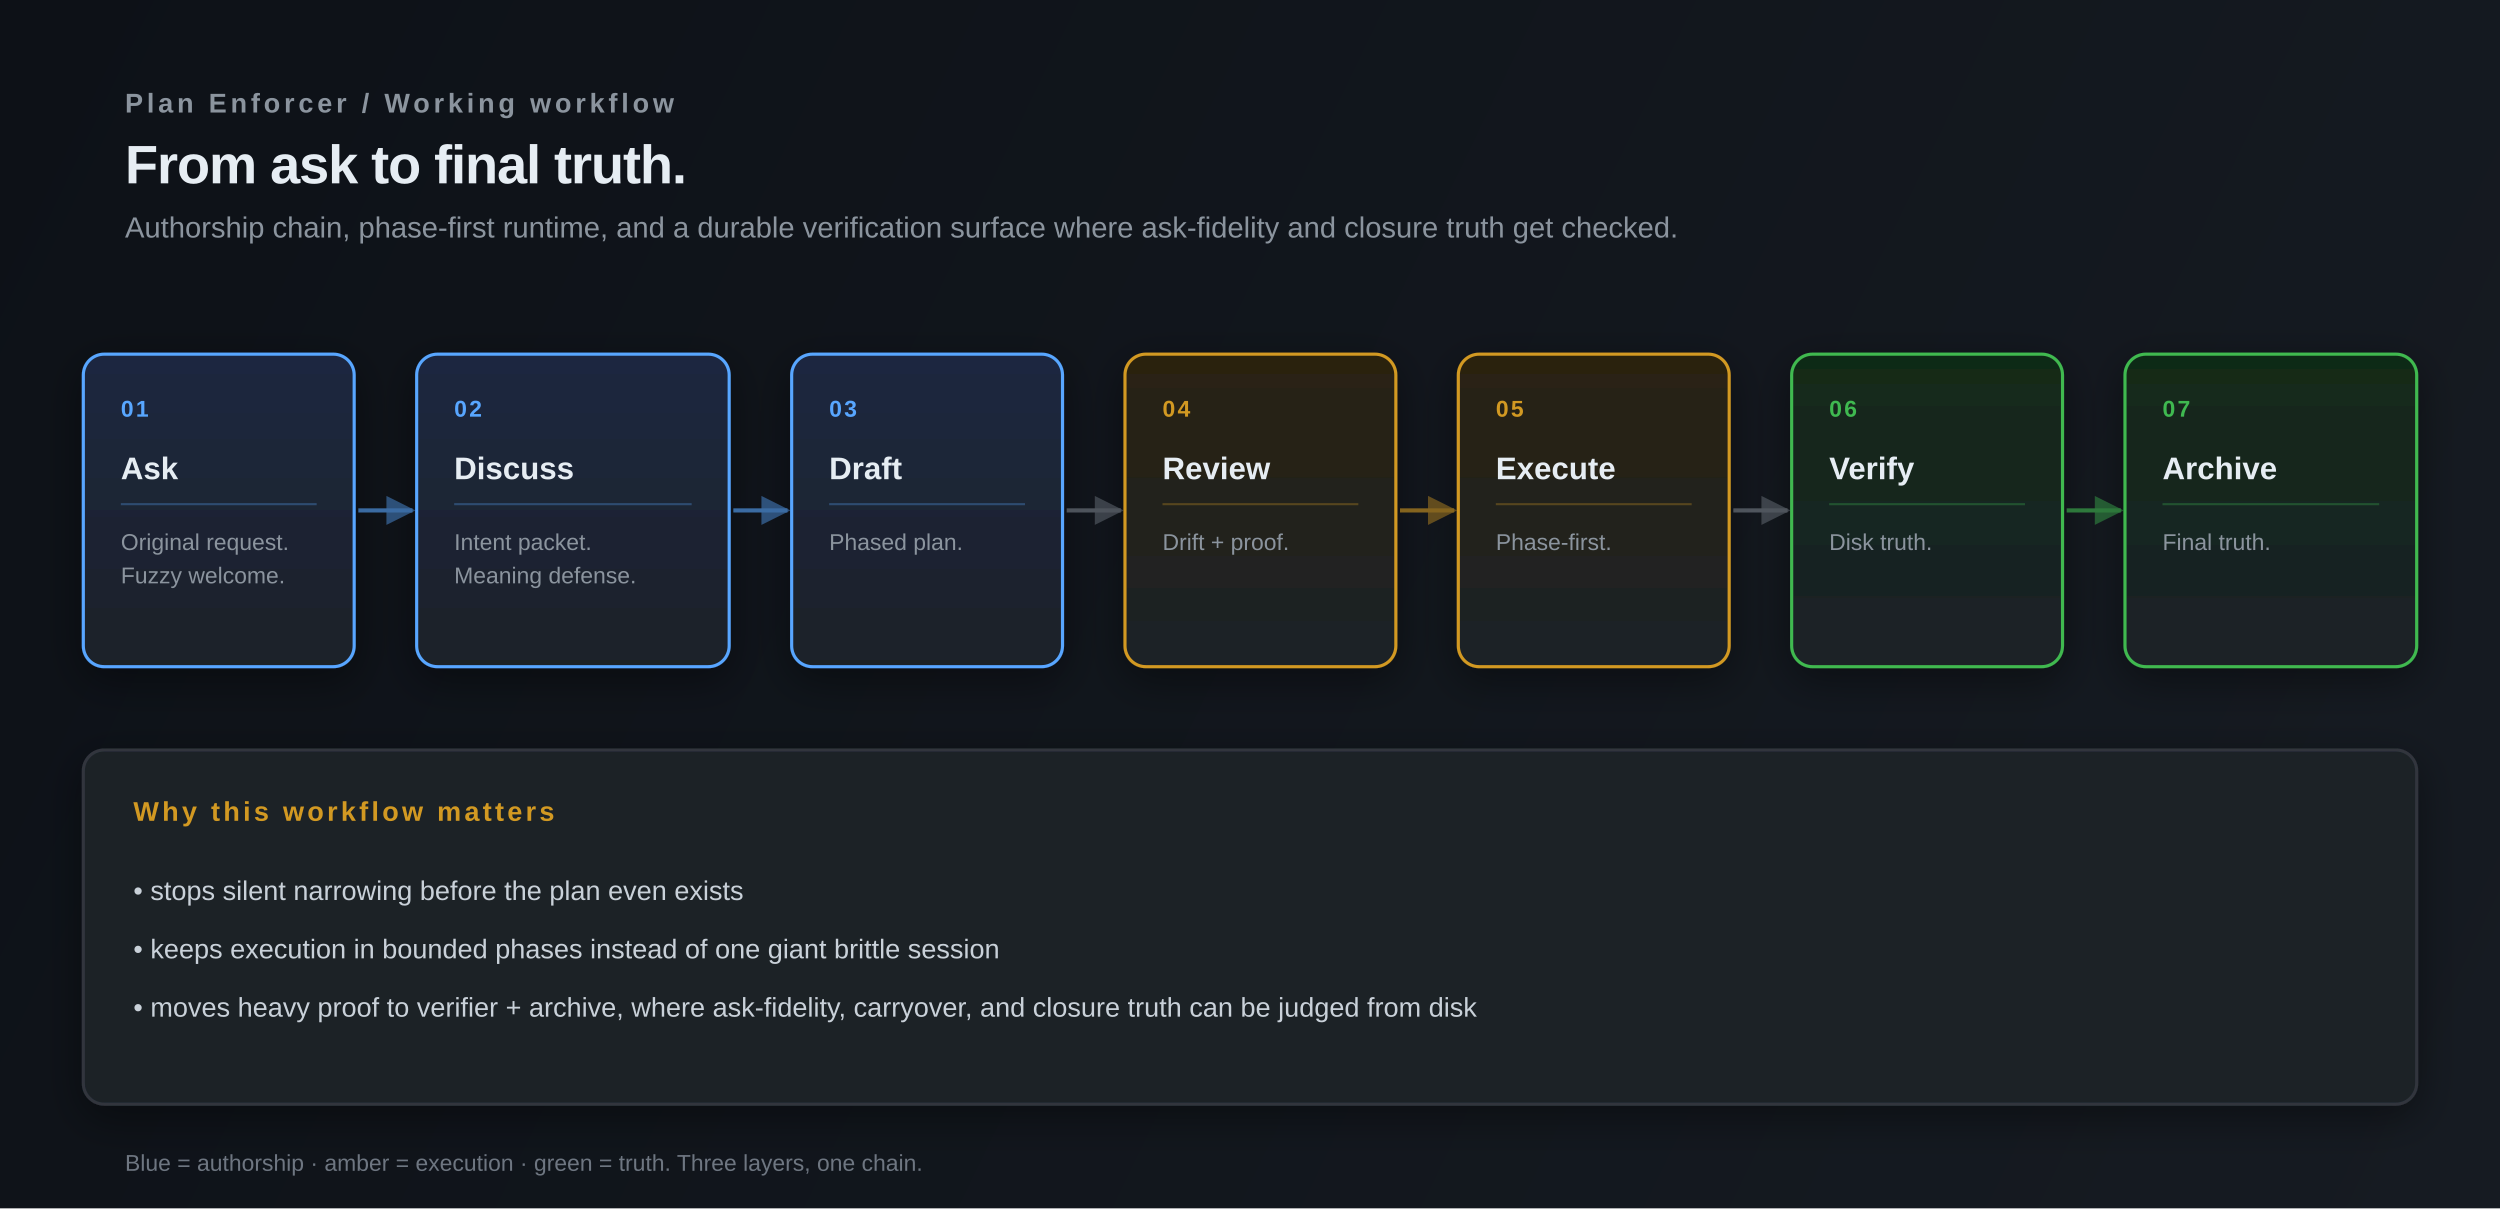
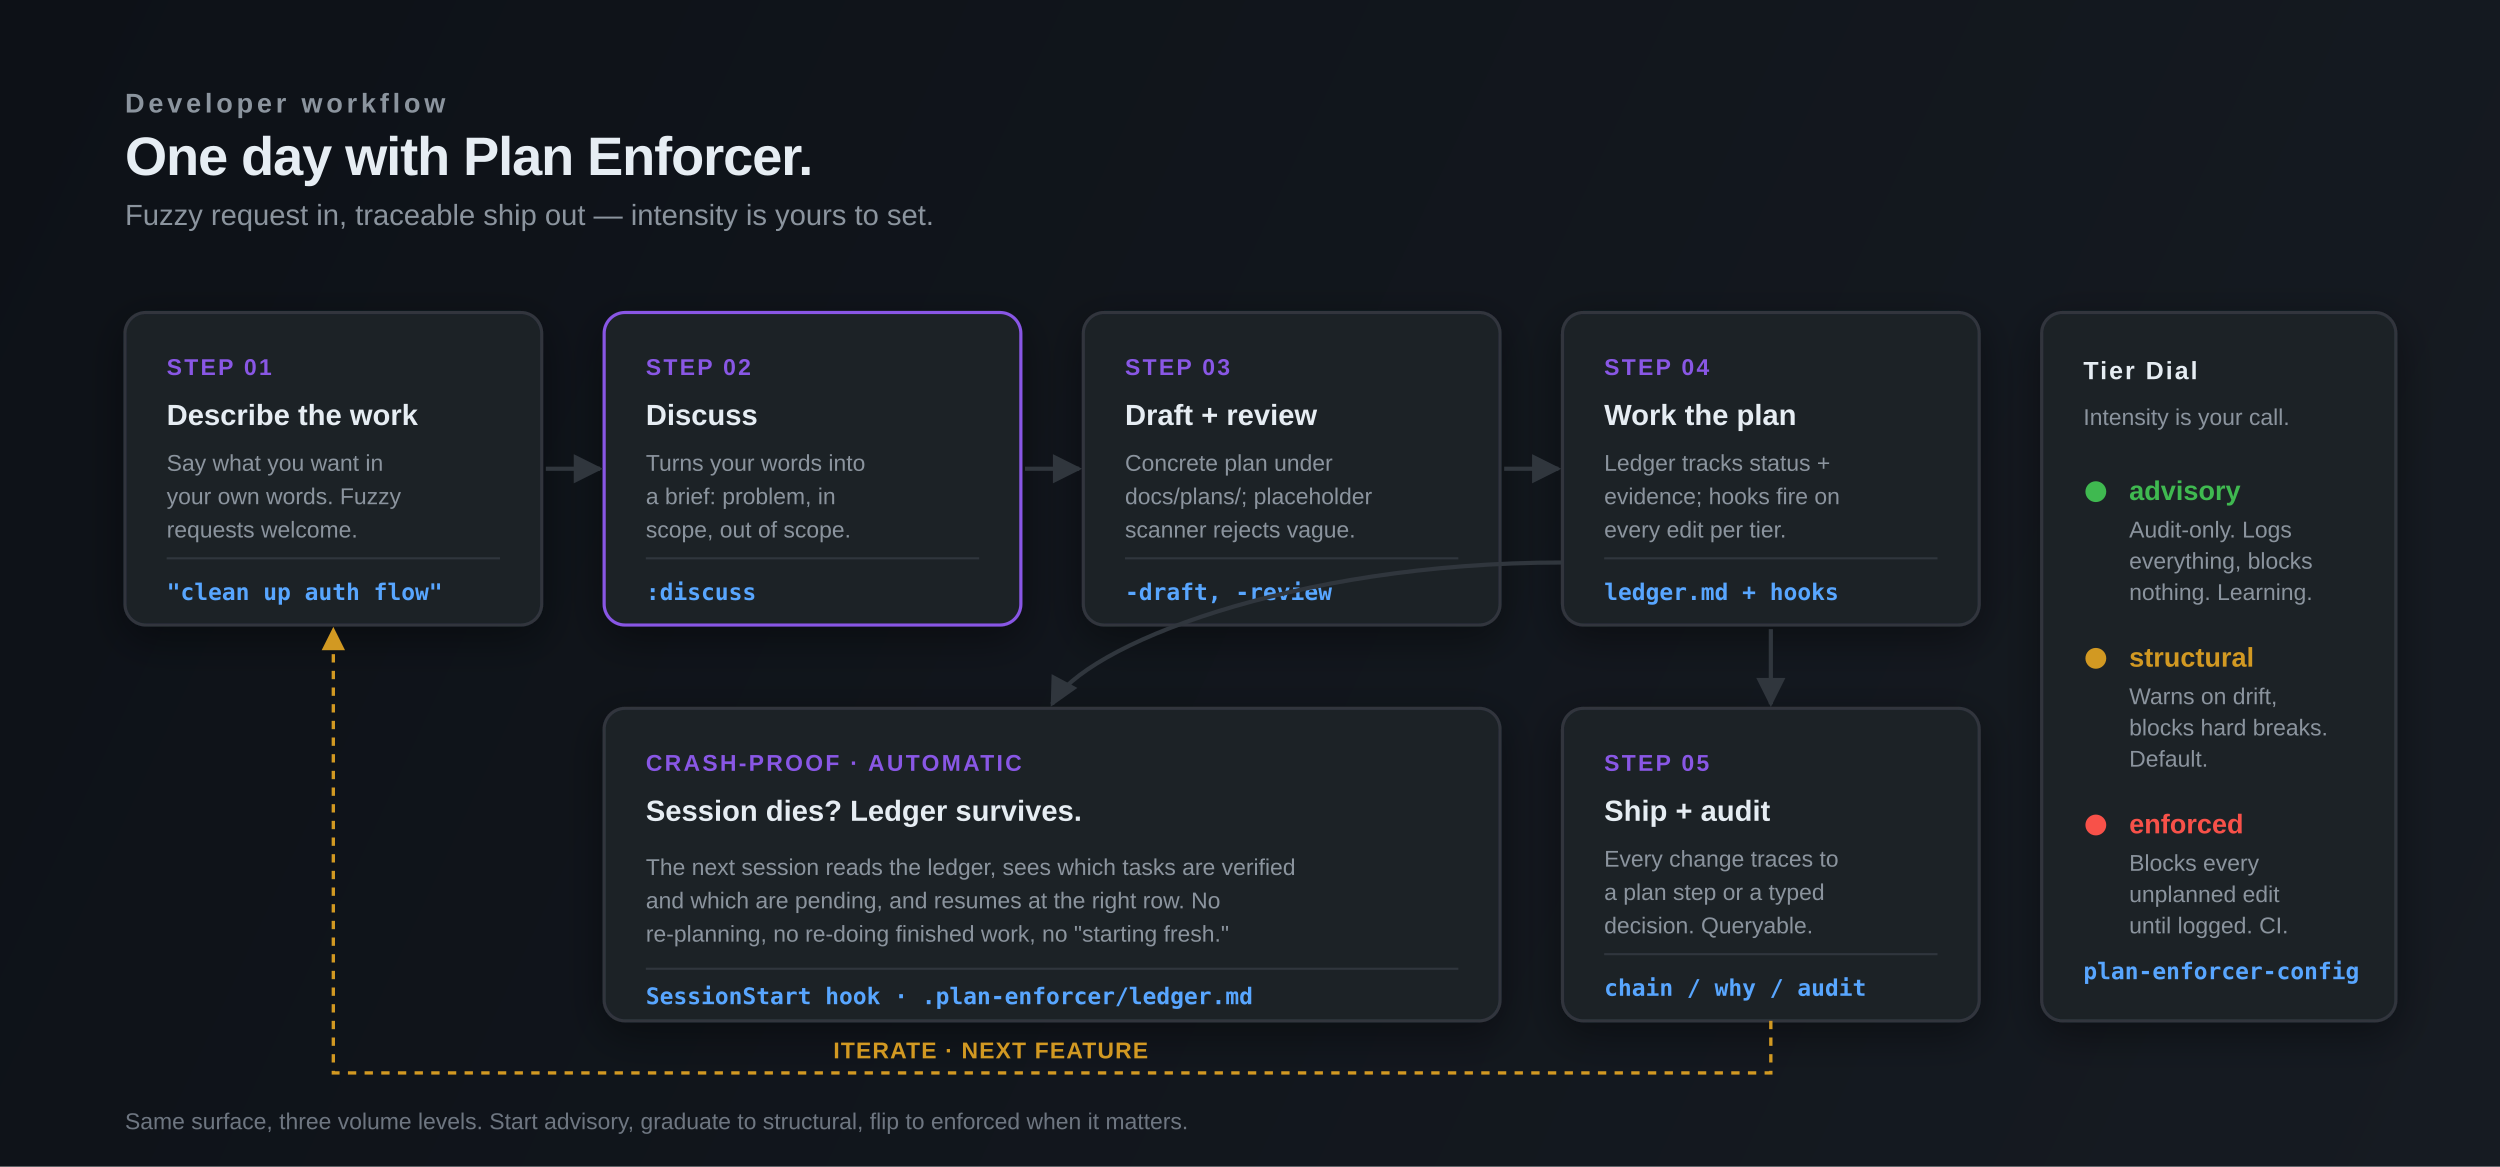
- <svg xmlns="http://www.w3.org/2000/svg" width="1200" height="580" viewBox="0 0 1200 580" role="img" aria-labelledby="title desc">
+ <svg xmlns="http://www.w3.org/2000/svg" width="1200" height="560" viewBox="0 0 1200 560" role="img" aria-labelledby="title desc">
  <defs>
-     <linearGradient id="bg" x1="0" y1="0" x2="1200" y2="580" gradientUnits="userSpaceOnUse">
+     <linearGradient id="bg" x1="0" y1="0" x2="1200" y2="560" gradientUnits="userSpaceOnUse">
      <stop offset="0" stop-color="#0d1117" />
      <stop offset="1" stop-color="#161b22" />
    </linearGradient>
-     <linearGradient id="card-blue-fill" x1="0" y1="0" x2="0" y2="1">
-       <stop offset="0" stop-color="#1a2840" />
-       <stop offset="1" stop-color="#1c2128" />
-     </linearGradient>
-     <linearGradient id="card-amber-fill" x1="0" y1="0" x2="0" y2="1">
-       <stop offset="0" stop-color="#2a2010" />
-       <stop offset="1" stop-color="#1c2128" />
-     </linearGradient>
-     <linearGradient id="card-green-fill" x1="0" y1="0" x2="0" y2="1">
-       <stop offset="0" stop-color="#112a18" />
-       <stop offset="1" stop-color="#1c2128" />
-     </linearGradient>
    <filter id="shadow" x="-20%" y="-20%" width="140%" height="160%">
-       <feDropShadow dx="0" dy="6" stdDeviation="10" flood-color="#000" flood-opacity="0.4" />
-     </filter>
-     <filter id="glow-blue" x="-20%" y="-20%" width="140%" height="160%">
-       <feDropShadow dx="0" dy="0" stdDeviation="8" flood-color="#58a6ff" flood-opacity="0.2" />
-       <feDropShadow dx="0" dy="6" stdDeviation="10" flood-color="#000" flood-opacity="0.4" />
-     </filter>
-     <filter id="glow-amber" x="-20%" y="-20%" width="140%" height="160%">
-       <feDropShadow dx="0" dy="0" stdDeviation="8" flood-color="#d29922" flood-opacity="0.2" />
-       <feDropShadow dx="0" dy="6" stdDeviation="10" flood-color="#000" flood-opacity="0.4" />
-     </filter>
-     <filter id="glow-green" x="-20%" y="-20%" width="140%" height="160%">
-       <feDropShadow dx="0" dy="0" stdDeviation="8" flood-color="#3fb950" flood-opacity="0.2" />
      <feDropShadow dx="0" dy="6" stdDeviation="10" flood-color="#000" flood-opacity="0.4" />
    </filter>
    <style>
      .sans { font-family: "IBM Plex Sans", "Segoe UI", Arial, sans-serif; }
      .mono { font-family: "IBM Plex Mono", "Cascadia Code", Consolas, monospace; }
      .eyebrow { font-size: 13px; font-weight: 700; letter-spacing: 0.14em; text-transform: uppercase; fill: #8b949e; }
      .title { font-size: 26px; font-weight: 700; letter-spacing: -0.02em; fill: #e6edf3; }
      .subtitle { font-size: 14px; font-weight: 500; fill: #8b949e; }
-       .step-num { font-size: 11px; font-weight: 700; letter-spacing: 0.1em; }
-       .step-title { font-size: 15px; font-weight: 700; fill: #e6edf3; }
+       .step-num { font-size: 11px; font-weight: 700; fill: #8957e5; letter-spacing: 0.1em; }
+       .step-title { font-size: 14px; font-weight: 700; fill: #e6edf3; }
      .step-sub { font-size: 11px; font-weight: 500; fill: #8b949e; }
-       .callout-title { font-size: 13px; font-weight: 700; letter-spacing: 0.12em; text-transform: uppercase; fill: #d29922; }
-       .callout-body { font-size: 13px; font-weight: 500; fill: #c9d1d9; }
-       .card-author { fill: url(#card-blue-fill); stroke: #58a6ff; stroke-width: 1.5; }
-       .card-exec { fill: url(#card-amber-fill); stroke: #d29922; stroke-width: 1.5; }
-       .card-truth { fill: url(#card-green-fill); stroke: #3fb950; stroke-width: 1.5; }
-       .card-callout { fill: #1c2128; stroke: #30363d; stroke-width: 1.5; }
+       .step-cmd { font-size: 11px; font-weight: 600; fill: #58a6ff; }
+       .loop-label { font-size: 11px; font-weight: 600; fill: #d29922; letter-spacing: 0.05em; }
+       .tier-title { font-size: 12px; font-weight: 700; fill: #e6edf3; letter-spacing: 0.08em; text-transform: uppercase; }
+       .tier-name { font-size: 13px; font-weight: 700; }
+       .tier-desc { font-size: 11px; font-weight: 500; fill: #8b949e; }
+       .card { fill: #1c2128; stroke: #30363d; stroke-width: 1.5; }
+       .card-active { fill: #1c2128; stroke: #8957e5; stroke-width: 1.5; }
+       .arrow { fill: none; stroke: #30363d; stroke-width: 2; }
+       .arrow-loop { fill: none; stroke: #d29922; stroke-width: 1.6; stroke-dasharray: 4 4; }
+       .arrowhead { fill: #30363d; }
+       .arrowhead-loop { fill: #d29922; }
      .footer { font-size: 11px; font-weight: 500; fill: #6e7681; }
    </style>
-     <marker id="arrow-blue-end" viewBox="0 0 10 10" refX="9" refY="5" markerWidth="7" markerHeight="7" orient="auto">
-       <path d="M 0 0 L 10 5 L 0 10 z" fill="#58a6ff" opacity="0.7" />
+     <marker id="arrow-end" viewBox="0 0 10 10" refX="9" refY="5" markerWidth="7" markerHeight="7" orient="auto">
+       <path d="M 0 0 L 10 5 L 0 10 z" class="arrowhead" />
    </marker>
-     <marker id="arrow-amber-end" viewBox="0 0 10 10" refX="9" refY="5" markerWidth="7" markerHeight="7" orient="auto">
-       <path d="M 0 0 L 10 5 L 0 10 z" fill="#d29922" opacity="0.7" />
-     </marker>
-     <marker id="arrow-green-end" viewBox="0 0 10 10" refX="9" refY="5" markerWidth="7" markerHeight="7" orient="auto">
-       <path d="M 0 0 L 10 5 L 0 10 z" fill="#3fb950" opacity="0.7" />
-     </marker>
-     <marker id="arrow-mixed-end" viewBox="0 0 10 10" refX="9" refY="5" markerWidth="7" markerHeight="7" orient="auto">
-       <path d="M 0 0 L 10 5 L 0 10 z" fill="#8b949e" opacity="0.7" />
+     <marker id="arrow-loop-end" viewBox="0 0 10 10" refX="9" refY="5" markerWidth="7" markerHeight="7" orient="auto">
+       <path d="M 0 0 L 10 5 L 0 10 z" class="arrowhead-loop" />
    </marker>
  </defs>
-   <rect width="1200" height="580" fill="url(#bg)" />
-   <text x="60" y="54" class="sans eyebrow">Plan Enforcer / Working workflow</text>
-   <text x="60" y="88" class="sans title">From ask to final truth.</text>
-   <text x="60" y="114" class="sans subtitle">Authorship chain, phase-first runtime, and a durable verification surface where ask-fidelity and closure truth get checked.</text>
-   <g transform="translate(40, 170)">
-     <rect width="130" height="150" rx="10" class="card-author" filter="url(#glow-blue)" />
-     <text x="18" y="30" class="sans step-num" fill="#58a6ff">01</text>
-     <text x="18" y="60" class="sans step-title">Ask</text>
-     <line x1="18" y1="72" x2="112" y2="72" stroke="#58a6ff" stroke-width="1" opacity="0.3" />
-     <text x="18" y="94" class="sans step-sub">Original request.</text>
-     <text x="18" y="110" class="sans step-sub">Fuzzy welcome.</text>
+   <rect width="1200" height="560" fill="url(#bg)" />
+   <text x="60" y="54" class="sans eyebrow">Developer workflow</text>
+   <text x="60" y="84" class="sans title">One day with Plan Enforcer.</text>
+   <text x="60" y="108" class="sans subtitle">Fuzzy request in, traceable ship out — intensity is yours to set.</text>
+   <g transform="translate(60, 150)">
+     <rect width="200" height="150" rx="10" class="card" filter="url(#shadow)" />
+     <text x="20" y="30" class="sans step-num">STEP 01</text>
+     <text x="20" y="54" class="sans step-title">Describe the work</text>
+     <text x="20" y="76" class="sans step-sub">Say what you want in</text>
+     <text x="20" y="92" class="sans step-sub">your own words. Fuzzy</text>
+     <text x="20" y="108" class="sans step-sub">requests welcome.</text>
+     <line x1="20" y1="118" x2="180" y2="118" stroke="#30363d" stroke-width="1" />
+     <text x="20" y="138" class="mono step-cmd">"clean up auth flow"</text>
  </g>
-   <g transform="translate(200, 170)">
-     <rect width="150" height="150" rx="10" class="card-author" filter="url(#glow-blue)" />
-     <text x="18" y="30" class="sans step-num" fill="#58a6ff">02</text>
-     <text x="18" y="60" class="sans step-title">Discuss</text>
-     <line x1="18" y1="72" x2="132" y2="72" stroke="#58a6ff" stroke-width="1" opacity="0.3" />
-     <text x="18" y="94" class="sans step-sub">Intent packet.</text>
-     <text x="18" y="110" class="sans step-sub">Meaning defense.</text>
+   <g transform="translate(290, 150)">
+     <rect width="200" height="150" rx="10" class="card-active" filter="url(#shadow)" />
+     <text x="20" y="30" class="sans step-num">STEP 02</text>
+     <text x="20" y="54" class="sans step-title">Discuss</text>
+     <text x="20" y="76" class="sans step-sub">Turns your words into</text>
+     <text x="20" y="92" class="sans step-sub">a brief: problem, in</text>
+     <text x="20" y="108" class="sans step-sub">scope, out of scope.</text>
+     <line x1="20" y1="118" x2="180" y2="118" stroke="#30363d" stroke-width="1" />
+     <text x="20" y="138" class="mono step-cmd">:discuss</text>
  </g>
-   <g transform="translate(380, 170)">
-     <rect width="130" height="150" rx="10" class="card-author" filter="url(#glow-blue)" />
-     <text x="18" y="30" class="sans step-num" fill="#58a6ff">03</text>
-     <text x="18" y="60" class="sans step-title">Draft</text>
-     <line x1="18" y1="72" x2="112" y2="72" stroke="#58a6ff" stroke-width="1" opacity="0.3" />
-     <text x="18" y="94" class="sans step-sub">Phased plan.</text>
+   <g transform="translate(520, 150)">
+     <rect width="200" height="150" rx="10" class="card" filter="url(#shadow)" />
+     <text x="20" y="30" class="sans step-num">STEP 03</text>
+     <text x="20" y="54" class="sans step-title">Draft + review</text>
+     <text x="20" y="76" class="sans step-sub">Concrete plan under</text>
+     <text x="20" y="92" class="sans step-sub">docs/plans/; placeholder</text>
+     <text x="20" y="108" class="sans step-sub">scanner rejects vague.</text>
+     <line x1="20" y1="118" x2="180" y2="118" stroke="#30363d" stroke-width="1" />
+     <text x="20" y="138" class="mono step-cmd">-draft, -review</text>
  </g>
-   <g transform="translate(540, 170)">
-     <rect width="130" height="150" rx="10" class="card-exec" filter="url(#glow-amber)" />
-     <text x="18" y="30" class="sans step-num" fill="#d29922">04</text>
-     <text x="18" y="60" class="sans step-title">Review</text>
-     <line x1="18" y1="72" x2="112" y2="72" stroke="#d29922" stroke-width="1" opacity="0.3" />
-     <text x="18" y="94" class="sans step-sub">Drift + proof.</text>
+   <g transform="translate(750, 150)">
+     <rect width="200" height="150" rx="10" class="card" filter="url(#shadow)" />
+     <text x="20" y="30" class="sans step-num">STEP 04</text>
+     <text x="20" y="54" class="sans step-title">Work the plan</text>
+     <text x="20" y="76" class="sans step-sub">Ledger tracks status +</text>
+     <text x="20" y="92" class="sans step-sub">evidence; hooks fire on</text>
+     <text x="20" y="108" class="sans step-sub">every edit per tier.</text>
+     <line x1="20" y1="118" x2="180" y2="118" stroke="#30363d" stroke-width="1" />
+     <text x="20" y="138" class="mono step-cmd">ledger.md + hooks</text>
  </g>
-   <g transform="translate(700, 170)">
-     <rect width="130" height="150" rx="10" class="card-exec" filter="url(#glow-amber)" />
-     <text x="18" y="30" class="sans step-num" fill="#d29922">05</text>
-     <text x="18" y="60" class="sans step-title">Execute</text>
-     <line x1="18" y1="72" x2="112" y2="72" stroke="#d29922" stroke-width="1" opacity="0.3" />
-     <text x="18" y="94" class="sans step-sub">Phase-first.</text>
+   <g transform="translate(750, 340)">
+     <rect width="200" height="150" rx="10" class="card" filter="url(#shadow)" />
+     <text x="20" y="30" class="sans step-num">STEP 05</text>
+     <text x="20" y="54" class="sans step-title">Ship + audit</text>
+     <text x="20" y="76" class="sans step-sub">Every change traces to</text>
+     <text x="20" y="92" class="sans step-sub">a plan step or a typed</text>
+     <text x="20" y="108" class="sans step-sub">decision. Queryable.</text>
+     <line x1="20" y1="118" x2="180" y2="118" stroke="#30363d" stroke-width="1" />
+     <text x="20" y="138" class="mono step-cmd">chain / why / audit</text>
  </g>
-   <g transform="translate(860, 170)">
-     <rect width="130" height="150" rx="10" class="card-truth" filter="url(#glow-green)" />
-     <text x="18" y="30" class="sans step-num" fill="#3fb950">06</text>
-     <text x="18" y="60" class="sans step-title">Verify</text>
-     <line x1="18" y1="72" x2="112" y2="72" stroke="#3fb950" stroke-width="1" opacity="0.3" />
-     <text x="18" y="94" class="sans step-sub">Disk truth.</text>
+   <g transform="translate(290, 340)">
+     <rect width="430" height="150" rx="10" class="card" filter="url(#shadow)" />
+     <text x="20" y="30" class="sans step-num">CRASH-PROOF · AUTOMATIC</text>
+     <text x="20" y="54" class="sans step-title">Session dies? Ledger survives.</text>
+     <text x="20" y="80" class="sans step-sub">The next session reads the ledger, sees which tasks are verified</text>
+     <text x="20" y="96" class="sans step-sub">and which are pending, and resumes at the right row. No</text>
+     <text x="20" y="112" class="sans step-sub">re-planning, no re-doing finished work, no "starting fresh."</text>
+     <line x1="20" y1="125" x2="410" y2="125" stroke="#30363d" stroke-width="1" />
+     <text x="20" y="142" class="mono step-cmd">SessionStart hook · .plan-enforcer/ledger.md</text>
  </g>
-   <g transform="translate(1020, 170)">
-     <rect width="140" height="150" rx="10" class="card-truth" filter="url(#glow-green)" />
-     <text x="18" y="30" class="sans step-num" fill="#3fb950">07</text>
-     <text x="18" y="60" class="sans step-title">Archive</text>
-     <line x1="18" y1="72" x2="122" y2="72" stroke="#3fb950" stroke-width="1" opacity="0.3" />
-     <text x="18" y="94" class="sans step-sub">Final truth.</text>
+   <path d="M 262 225 L 288 225" class="arrow" marker-end="url(#arrow-end)" />
+   <path d="M 492 225 L 518 225" class="arrow" marker-end="url(#arrow-end)" />
+   <path d="M 722 225 L 748 225" class="arrow" marker-end="url(#arrow-end)" />
+   <path d="M 850 302 L 850 338" class="arrow" marker-end="url(#arrow-end)" />
+   <path d="M 850 490 L 850 515 L 160 515 L 160 302" class="arrow-loop" marker-end="url(#arrow-loop-end)" />
+   <text x="400" y="508" class="sans loop-label">ITERATE · NEXT FEATURE</text>
+   <path d="M 750 270 C 620 270, 520 310, 505 338" class="arrow" marker-end="url(#arrow-end)" />
+   <g transform="translate(980, 150)">
+     <rect width="170" height="340" rx="10" class="card" filter="url(#shadow)" />
+     <text x="20" y="32" class="sans tier-title">Tier Dial</text>
+     <text x="20" y="54" class="sans step-sub">Intensity is your call.</text>
+     <g transform="translate(20, 80)">
+       <circle cx="6" cy="6" r="5" fill="#3fb950" />
+       <text x="22" y="10" class="sans tier-name" fill="#3fb950">advisory</text>
+       <text x="22" y="28" class="sans tier-desc">Audit-only. Logs</text>
+       <text x="22" y="43" class="sans tier-desc">everything, blocks</text>
+       <text x="22" y="58" class="sans tier-desc">nothing. Learning.</text>
+     </g>
+     <g transform="translate(20, 160)">
+       <circle cx="6" cy="6" r="5" fill="#d29922" />
+       <text x="22" y="10" class="sans tier-name" fill="#d29922">structural</text>
+       <text x="22" y="28" class="sans tier-desc">Warns on drift,</text>
+       <text x="22" y="43" class="sans tier-desc">blocks hard breaks.</text>
+       <text x="22" y="58" class="sans tier-desc">Default.</text>
+     </g>
+     <g transform="translate(20, 240)">
+       <circle cx="6" cy="6" r="5" fill="#f85149" />
+       <text x="22" y="10" class="sans tier-name" fill="#f85149">enforced</text>
+       <text x="22" y="28" class="sans tier-desc">Blocks every</text>
+       <text x="22" y="43" class="sans tier-desc">unplanned edit</text>
+       <text x="22" y="58" class="sans tier-desc">until logged. CI.</text>
+     </g>
+     <text x="20" y="320" class="mono step-cmd">plan-enforcer-config</text>
  </g>
-   <path d="M 172 245 L 198 245" fill="none" stroke="#58a6ff" stroke-width="2" opacity="0.6" marker-end="url(#arrow-blue-end)" />
-   <path d="M 352 245 L 378 245" fill="none" stroke="#58a6ff" stroke-width="2" opacity="0.6" marker-end="url(#arrow-blue-end)" />
-   <path d="M 512 245 L 538 245" fill="none" stroke="#8b949e" stroke-width="2" opacity="0.5" marker-end="url(#arrow-mixed-end)" />
-   <path d="M 672 245 L 698 245" fill="none" stroke="#d29922" stroke-width="2" opacity="0.6" marker-end="url(#arrow-amber-end)" />
-   <path d="M 832 245 L 858 245" fill="none" stroke="#8b949e" stroke-width="2" opacity="0.5" marker-end="url(#arrow-mixed-end)" />
-   <path d="M 992 245 L 1018 245" fill="none" stroke="#3fb950" stroke-width="2" opacity="0.6" marker-end="url(#arrow-green-end)" />
-   <g transform="translate(40, 360)">
-     <rect width="1120" height="170" rx="10" class="card-callout" filter="url(#shadow)" />
-     <text x="24" y="34" class="sans callout-title">Why this workflow matters</text>
-     <text x="24" y="72" class="sans callout-body">• stops silent narrowing before the plan even exists</text>
-     <text x="24" y="100" class="sans callout-body">• keeps execution in bounded phases instead of one giant brittle session</text>
-     <text x="24" y="128" class="sans callout-body">• moves heavy proof to verifier + archive, where ask-fidelity, carryover, and closure truth can be judged from disk</text>
-   </g>
-   <text x="60" y="562" class="sans footer">Blue = authorship · amber = execution · green = truth. Three layers, one chain.</text>
+   <text x="60" y="542" class="sans footer">Same surface, three volume levels. Start advisory, graduate to structural, flip to enforced when it matters.</text>
</svg>
